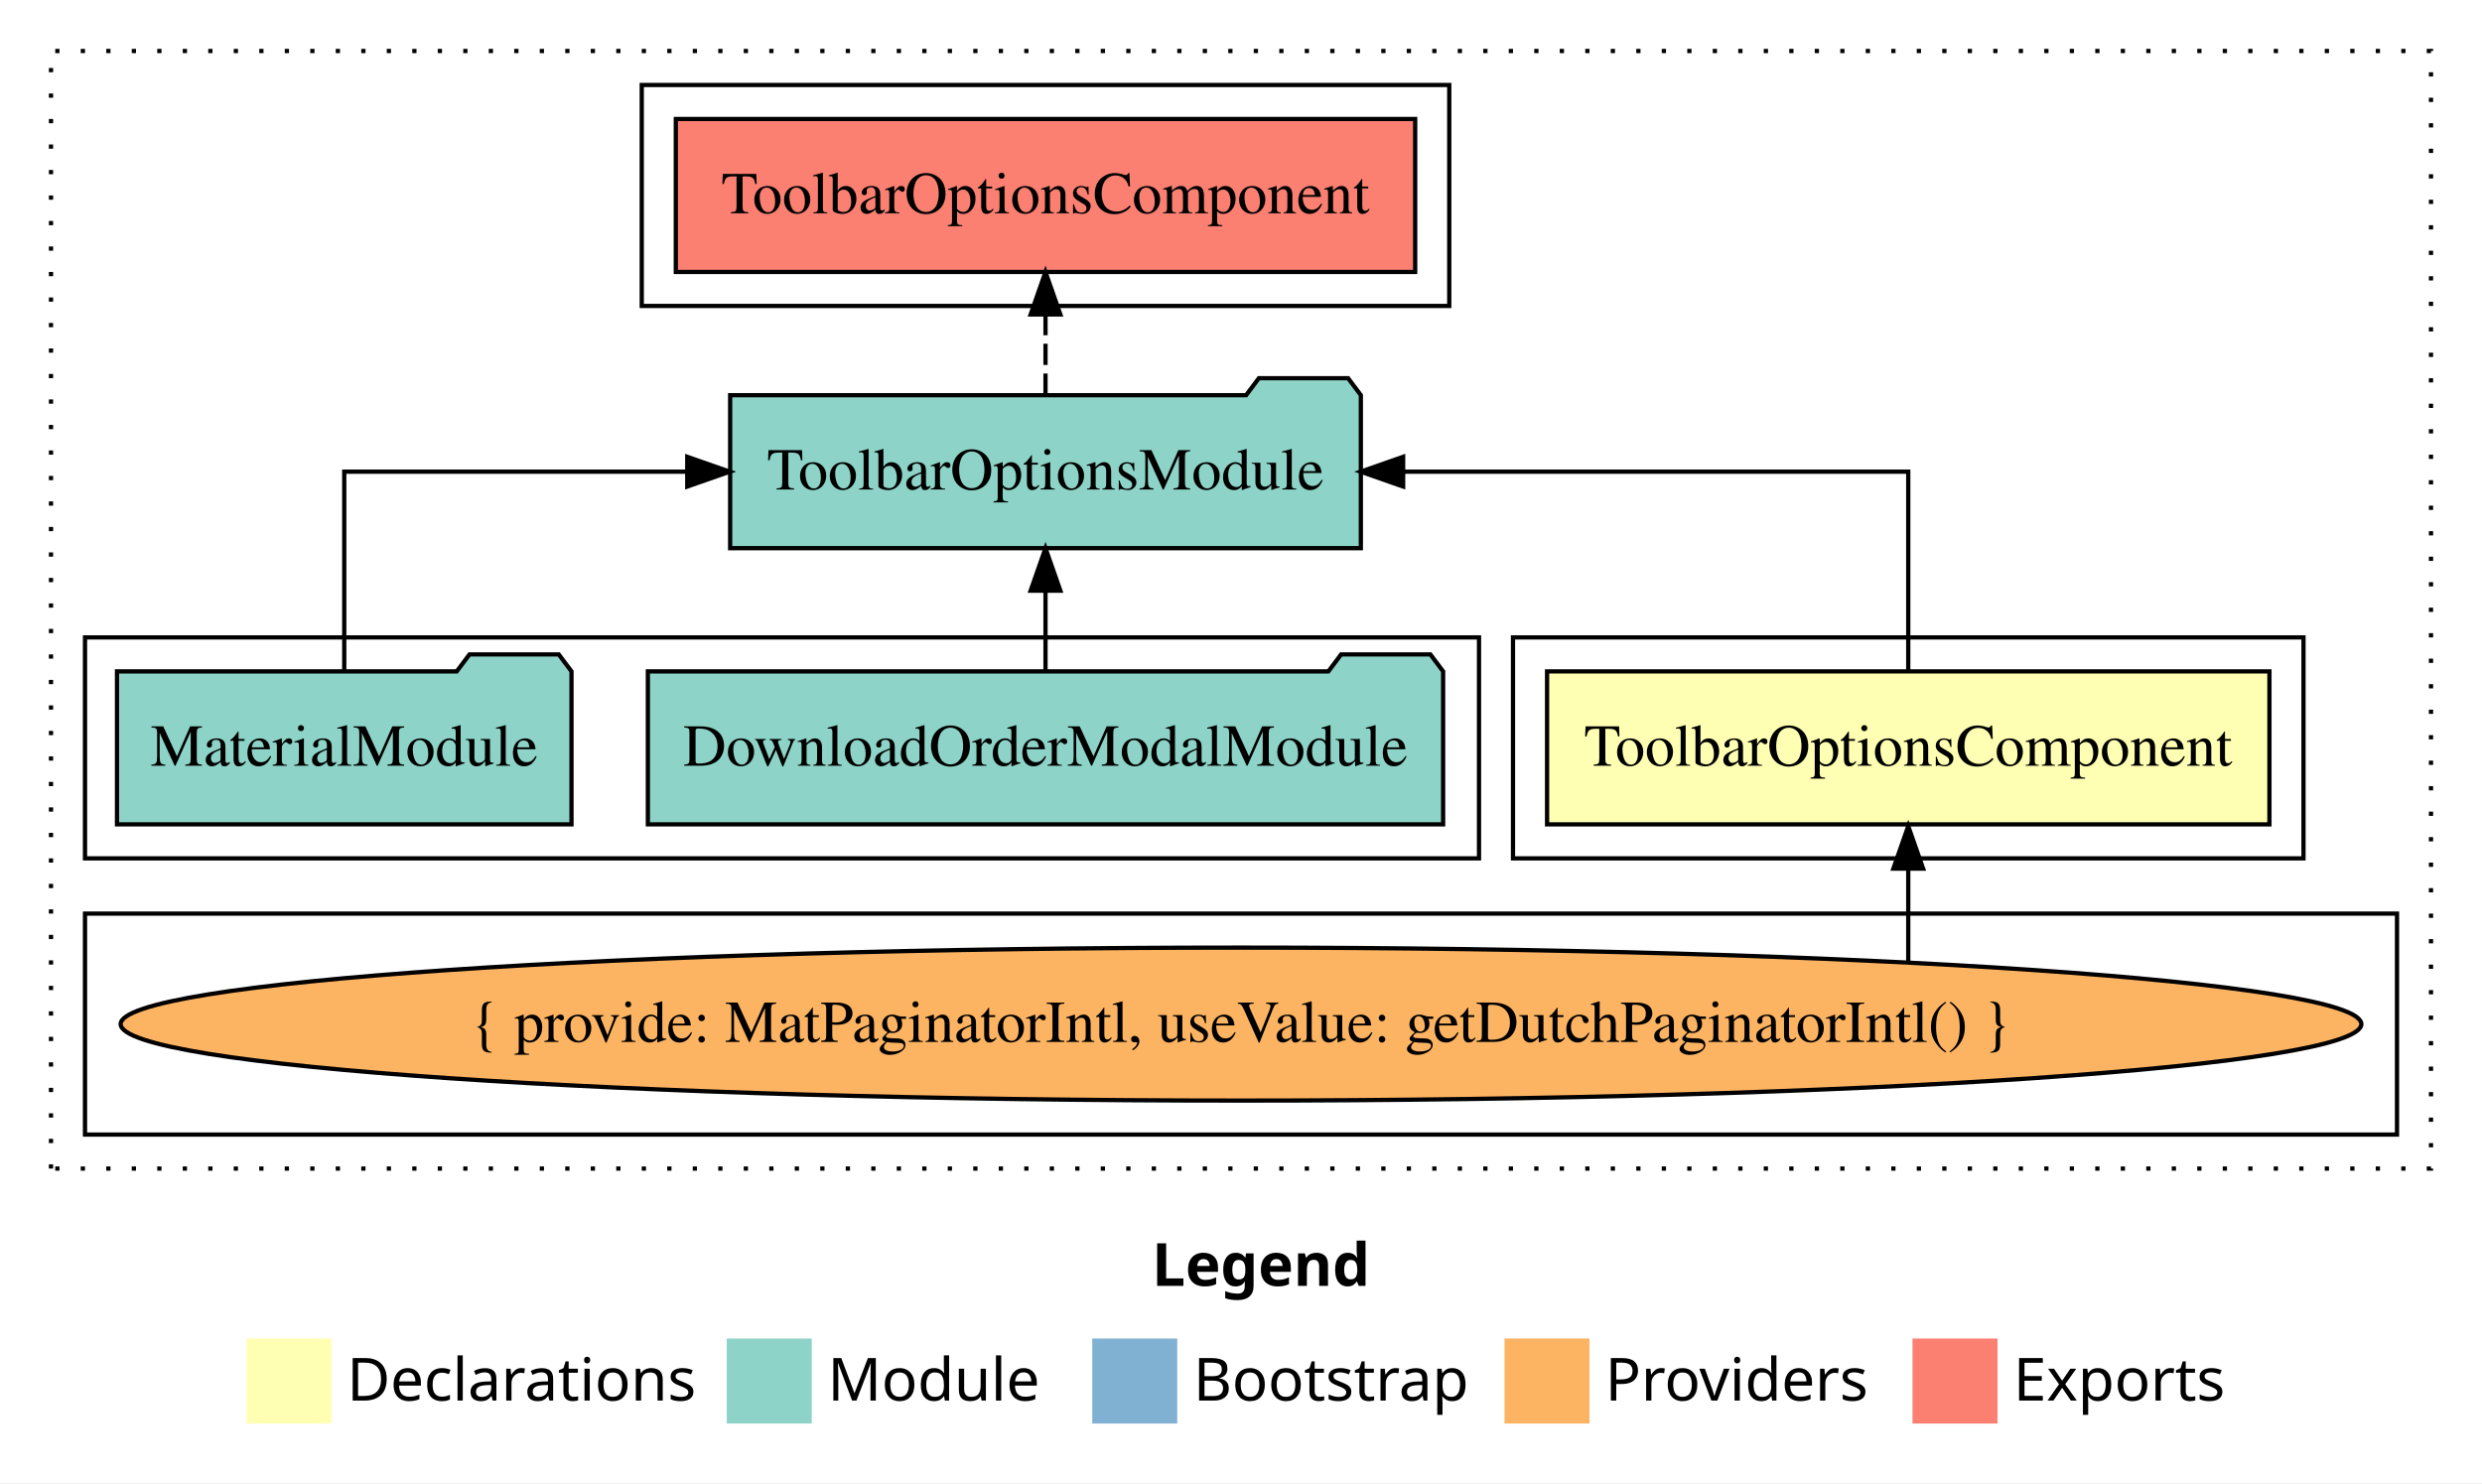
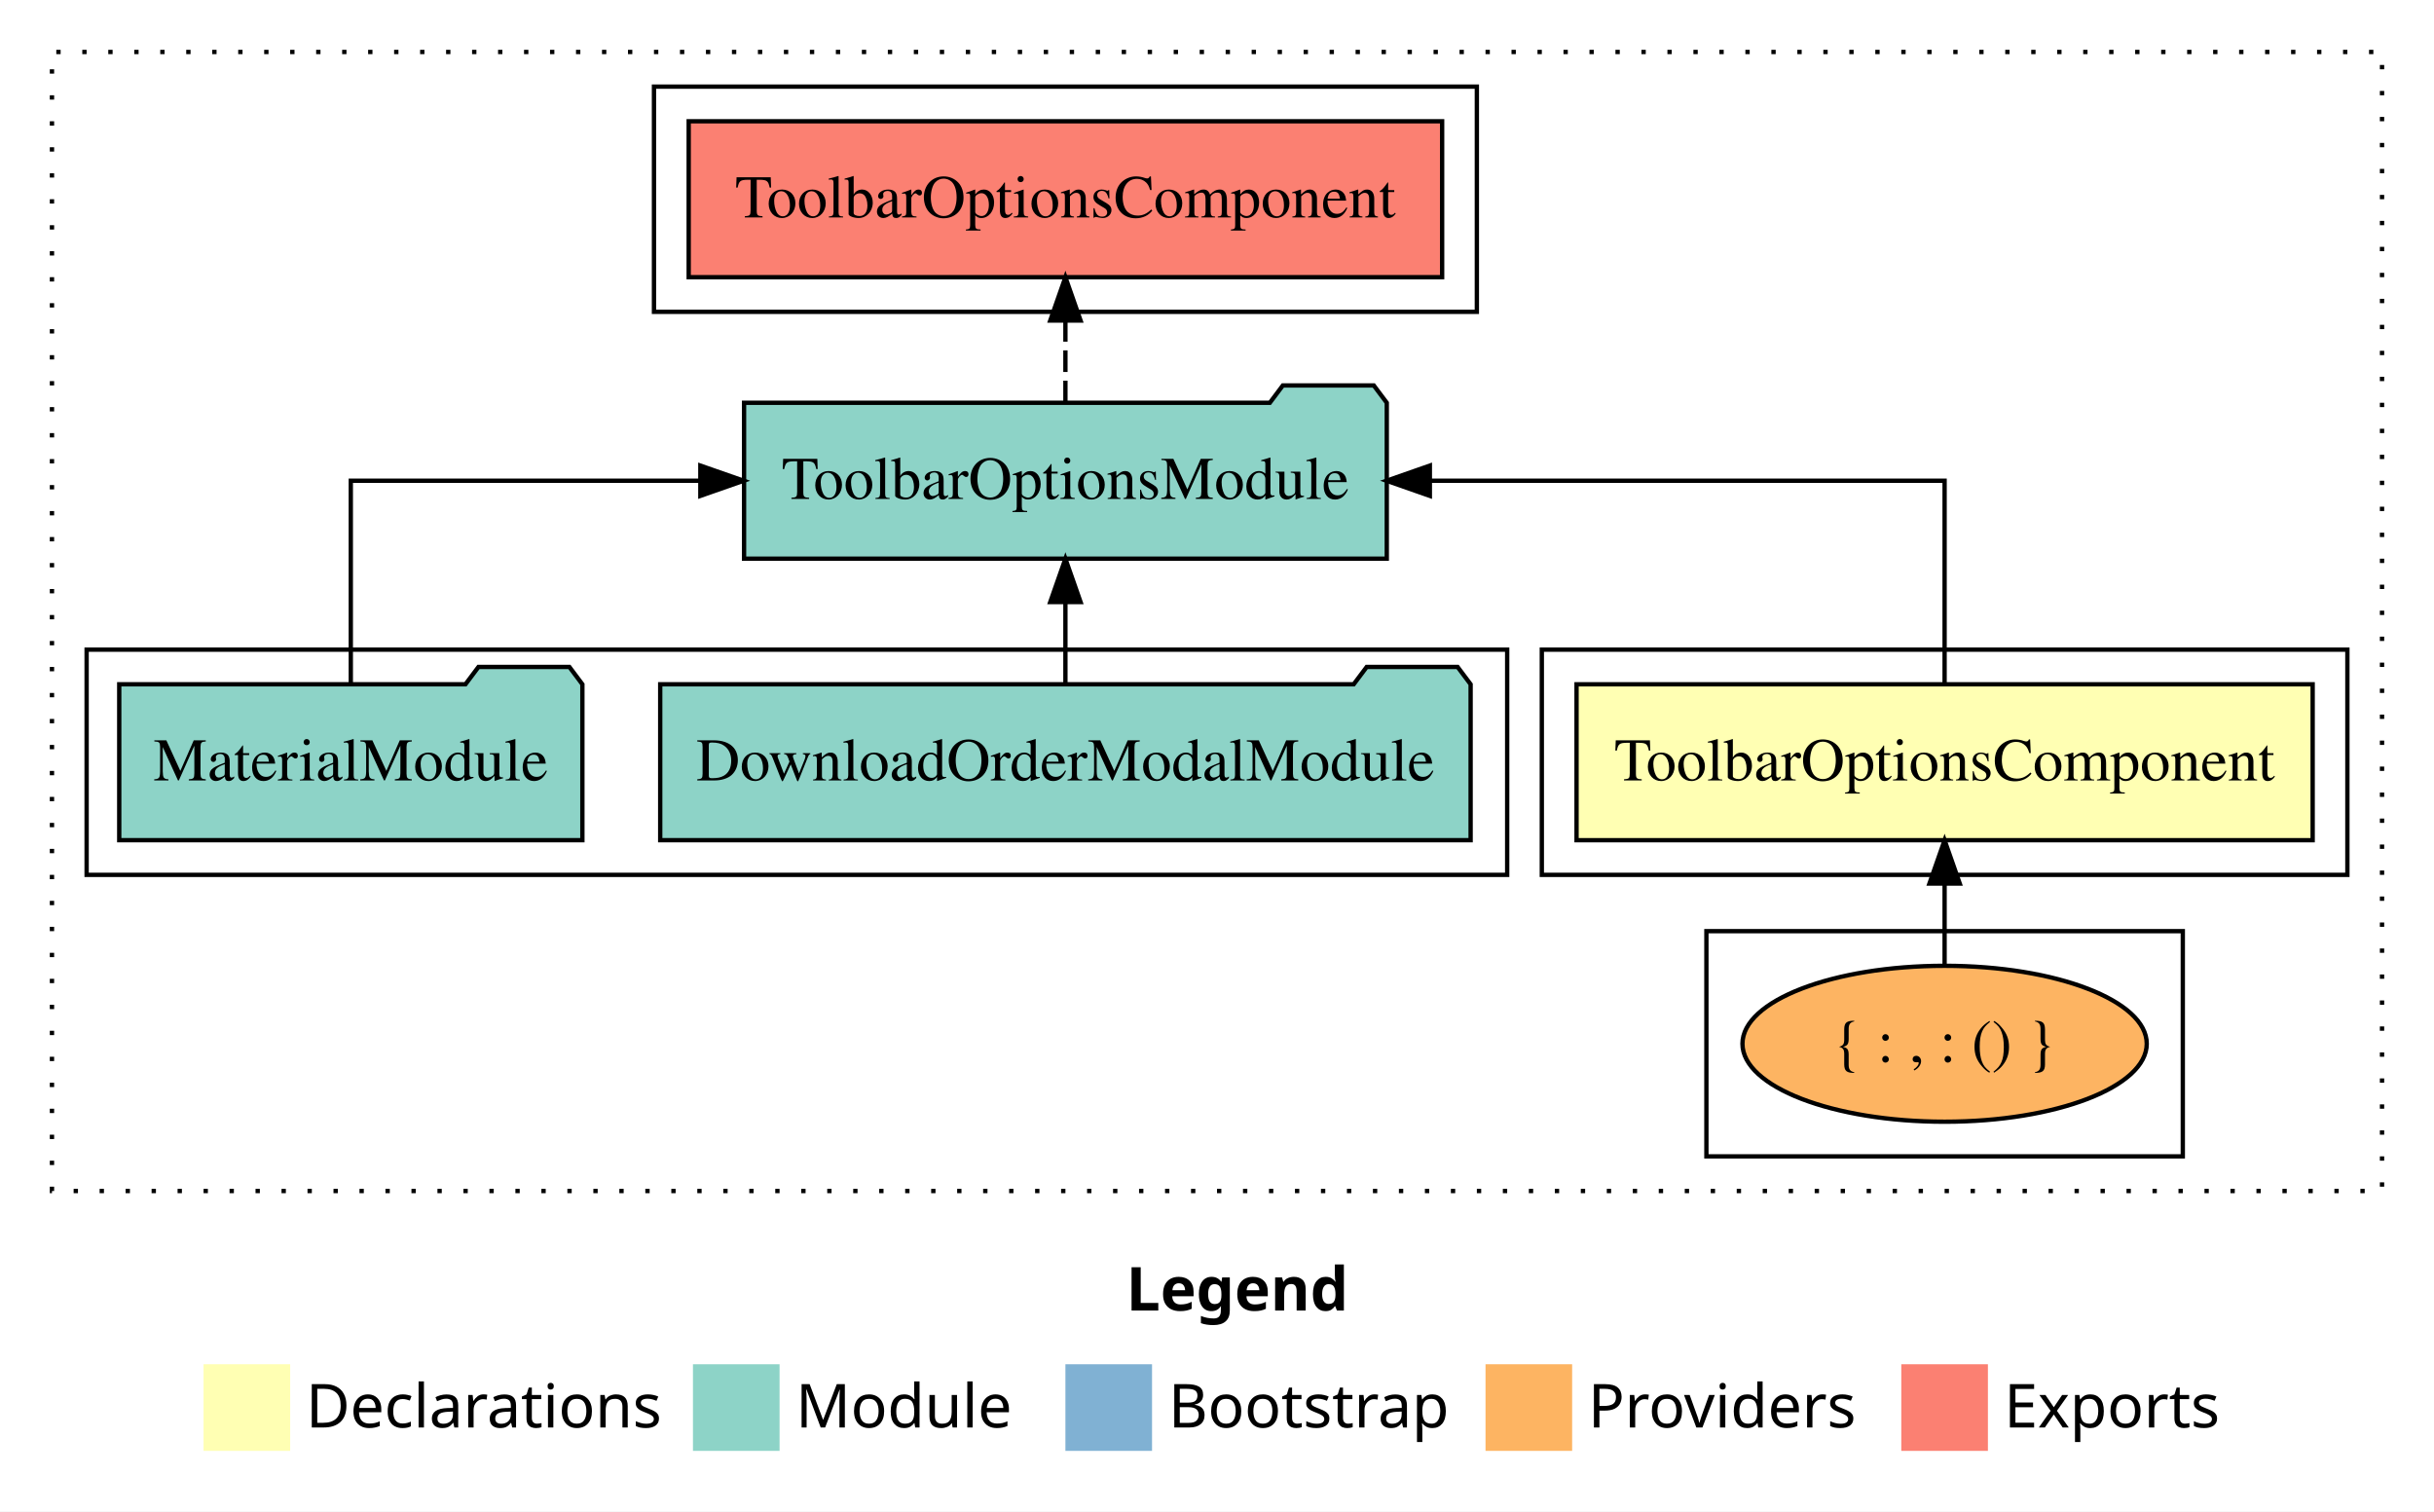
- <svg xmlns="http://www.w3.org/2000/svg" width="584pt" height="349pt" viewBox="0.00 0.00 584.00 349.00">
+ <svg xmlns="http://www.w3.org/2000/svg" width="562pt" height="349pt" viewBox="0.00 0.00 562.00 349.00">
  <g id="graph0" class="graph" transform="scale(1 1) rotate(0) translate(4 345)">
-     <polygon fill="#ffffff" stroke="transparent" points="-4,4 -4,-345 580,-345 580,4 -4,4" />
-     <text text-anchor="start" x="267.009" y="-42.4" font-family="sans-serif" font-weight="bold" font-size="14.00" fill="#000000">Legend</text>
-     <polygon fill="#ffffb3" stroke="transparent" points="54,-10 54,-30 74,-30 74,-10 54,-10" />
-     <text text-anchor="start" x="77.629" y="-15.4" font-family="sans-serif" font-size="14.00" fill="#000000">  Declarations</text>
-     <polygon fill="#8dd3c7" stroke="transparent" points="167,-10 167,-30 187,-30 187,-10 167,-10" />
-     <text text-anchor="start" x="190.725" y="-15.4" font-family="sans-serif" font-size="14.00" fill="#000000">  Module</text>
-     <polygon fill="#80b1d3" stroke="transparent" points="253,-10 253,-30 273,-30 273,-10 253,-10" />
-     <text text-anchor="start" x="276.781" y="-15.4" font-family="sans-serif" font-size="14.00" fill="#000000">  Bootstrap</text>
-     <polygon fill="#fdb462" stroke="transparent" points="350,-10 350,-30 370,-30 370,-10 350,-10" />
-     <text text-anchor="start" x="373.673" y="-15.4" font-family="sans-serif" font-size="14.00" fill="#000000">  Providers</text>
-     <polygon fill="#fb8072" stroke="transparent" points="446,-10 446,-30 466,-30 466,-10 446,-10" />
-     <text text-anchor="start" x="469.726" y="-15.4" font-family="sans-serif" font-size="14.00" fill="#000000">  Exports</text>
+     <polygon fill="#ffffff" stroke="transparent" points="-4,4 -4,-345 558,-345 558,4 -4,4" />
+     <text text-anchor="start" x="256.009" y="-42.4" font-family="sans-serif" font-weight="bold" font-size="14.00" fill="#000000">Legend</text>
+     <polygon fill="#ffffb3" stroke="transparent" points="43,-10 43,-30 63,-30 63,-10 43,-10" />
+     <text text-anchor="start" x="66.629" y="-15.4" font-family="sans-serif" font-size="14.00" fill="#000000">  Declarations</text>
+     <polygon fill="#8dd3c7" stroke="transparent" points="156,-10 156,-30 176,-30 176,-10 156,-10" />
+     <text text-anchor="start" x="179.725" y="-15.4" font-family="sans-serif" font-size="14.00" fill="#000000">  Module</text>
+     <polygon fill="#80b1d3" stroke="transparent" points="242,-10 242,-30 262,-30 262,-10 242,-10" />
+     <text text-anchor="start" x="265.781" y="-15.4" font-family="sans-serif" font-size="14.00" fill="#000000">  Bootstrap</text>
+     <polygon fill="#fdb462" stroke="transparent" points="339,-10 339,-30 359,-30 359,-10 339,-10" />
+     <text text-anchor="start" x="362.673" y="-15.4" font-family="sans-serif" font-size="14.00" fill="#000000">  Providers</text>
+     <polygon fill="#fb8072" stroke="transparent" points="435,-10 435,-30 455,-30 455,-10 435,-10" />
+     <text text-anchor="start" x="458.726" y="-15.4" font-family="sans-serif" font-size="14.00" fill="#000000">  Exports</text>
    <g id="clust1" class="cluster">
-       <polygon fill="none" stroke="#000000" stroke-dasharray="1,5" points="8,-70 8,-333 568,-333 568,-70 8,-70" />
+       <polygon fill="none" stroke="#000000" stroke-dasharray="1,5" points="8,-70 8,-333 546,-333 546,-70 8,-70" />
    </g>
    <g id="clust2" class="cluster">
      <polygon fill="none" stroke="#000000" points="352,-143 352,-195 538,-195 538,-143 352,-143" />
    </g>
    <g id="clust3" class="cluster">
-       <polygon fill="none" stroke="#000000" points="16,-78 16,-130 560,-130 560,-78 16,-78" />
+       <polygon fill="none" stroke="#000000" points="390,-78 390,-130 500,-130 500,-78 390,-78" />
    </g>
    <g id="clust4" class="cluster">
      <polygon fill="none" stroke="#000000" points="16,-143 16,-195 344,-195 344,-143 16,-143" />
    </g>
    <g id="clust5" class="cluster">
      <polygon fill="none" stroke="#000000" points="147,-273 147,-325 337,-325 337,-273 147,-273" />
    </g>
    <g id="node1" class="node">
      <polygon fill="#ffffb3" stroke="#000000" points="529.983,-187 360.017,-187 360.017,-151 529.983,-151 529.983,-187" />
      <text text-anchor="middle" x="445" y="-164.8" font-family="Times,serif" font-size="14.00" fill="#000000">ToolbarOptionsComponent</text>
    </g>
    <g id="node2" class="node">
      <polygon fill="#8dd3c7" stroke="#000000" points="316.201,-252 313.201,-256 292.201,-256 289.201,-252 167.799,-252 167.799,-216 316.201,-216 316.201,-252" />
      <text text-anchor="middle" x="242" y="-229.8" font-family="Times,serif" font-size="14.00" fill="#000000">ToolbarOptionsModule</text>
    </g>
    <g id="edge1" class="edge">
      <path fill="none" stroke="#000000" d="M445,-187.106C445,-206.339 445,-234 445,-234 445,-234 326.149,-234 326.149,-234" />
      <polygon fill="#000000" stroke="#000000" points="326.149,-230.5 316.149,-234 326.149,-237.5 326.149,-230.5" />
    </g>
    <g id="node6" class="node">
      <polygon fill="#fb8072" stroke="#000000" points="328.984,-317 155.016,-317 155.016,-281 328.984,-281 328.984,-317" />
      <text text-anchor="middle" x="242" y="-294.8" font-family="Times,serif" font-size="14.00" fill="#000000">ToolbarOptionsComponent </text>
    </g>
    <g id="edge5" class="edge">
      <path fill="none" stroke="#000000" stroke-dasharray="5,2" d="M242,-252.106C242,-252.106 242,-270.991 242,-270.991" />
      <polygon fill="#000000" stroke="#000000" points="238.5,-270.991 242,-280.991 245.5,-270.991 238.5,-270.991" />
    </g>
    <g id="node3" class="node">
-       <ellipse fill="#fdb462" stroke="#000000" cx="288" cy="-104" rx="263.612" ry="18" />
-       <text text-anchor="middle" x="288" y="-99.8" font-family="Times,serif" font-size="14.00" fill="#000000">{ provide: MatPaginatorIntl, useValue: getDutchPaginatorIntl() }</text>
+       <ellipse fill="#fdb462" stroke="#000000" cx="445" cy="-104" rx="46.675" ry="18" />
+       <text text-anchor="middle" x="445" y="-99.8" font-family="Times,serif" font-size="14.00" fill="#000000">{ : , : () }</text>
    </g>
    <g id="edge2" class="edge">
-       <path fill="none" stroke="#000000" d="M445,-118.749C445,-118.749 445,-140.588 445,-140.588" />
-       <polygon fill="#000000" stroke="#000000" points="441.5,-140.588 445,-150.588 448.5,-140.588 441.5,-140.588" />
+       <path fill="none" stroke="#000000" d="M445,-122.106C445,-122.106 445,-140.991 445,-140.991" />
+       <polygon fill="#000000" stroke="#000000" points="441.5,-140.991 445,-150.991 448.5,-140.991 441.5,-140.991" />
    </g>
    <g id="node4" class="node">
      <polygon fill="#8dd3c7" stroke="#000000" points="335.56,-187 332.56,-191 311.56,-191 308.56,-187 148.44,-187 148.44,-151 335.56,-151 335.56,-187" />
      <text text-anchor="middle" x="242" y="-164.8" font-family="Times,serif" font-size="14.00" fill="#000000">DownloadOrderModalModule</text>
    </g>
    <g id="edge3" class="edge">
      <path fill="none" stroke="#000000" d="M242,-187.106C242,-187.106 242,-205.991 242,-205.991" />
      <polygon fill="#000000" stroke="#000000" points="238.5,-205.991 242,-215.991 245.5,-205.991 238.5,-205.991" />
    </g>
    <g id="node5" class="node">
      <polygon fill="#8dd3c7" stroke="#000000" points="130.471,-187 127.471,-191 106.471,-191 103.471,-187 23.529,-187 23.529,-151 130.471,-151 130.471,-187" />
      <text text-anchor="middle" x="77" y="-164.8" font-family="Times,serif" font-size="14.00" fill="#000000">MaterialModule</text>
    </g>
    <g id="edge4" class="edge">
      <path fill="none" stroke="#000000" d="M77,-187.106C77,-206.339 77,-234 77,-234 77,-234 157.706,-234 157.706,-234" />
      <polygon fill="#000000" stroke="#000000" points="157.706,-237.5 167.706,-234 157.706,-230.5 157.706,-237.5" />
    </g>
  </g>
</svg>
